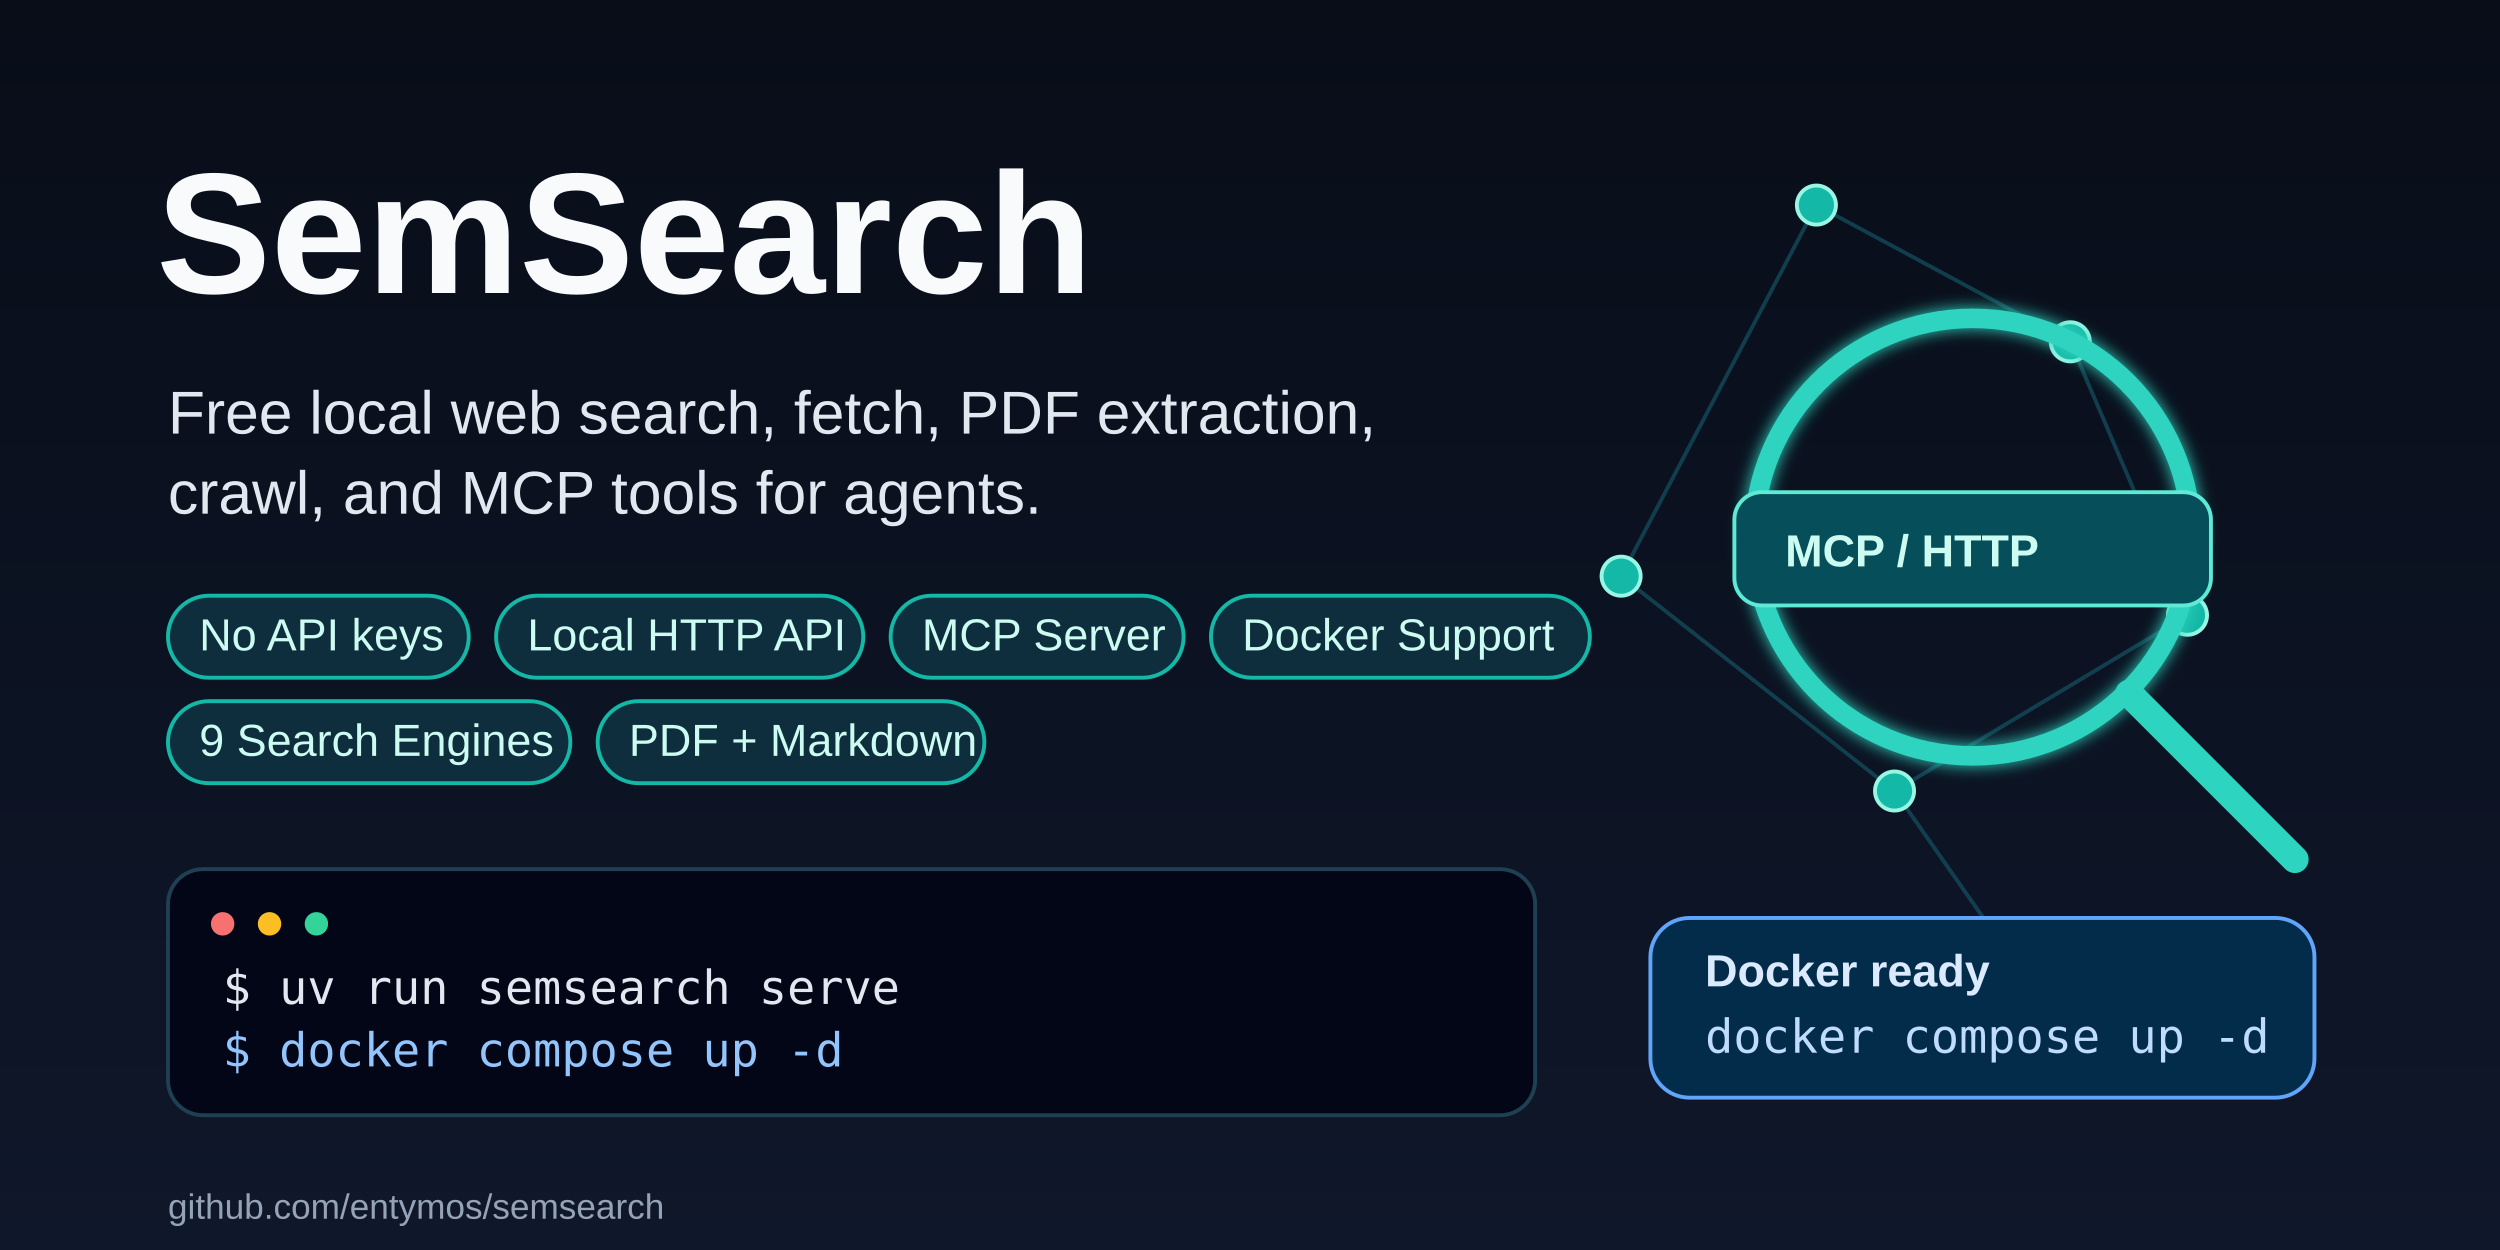
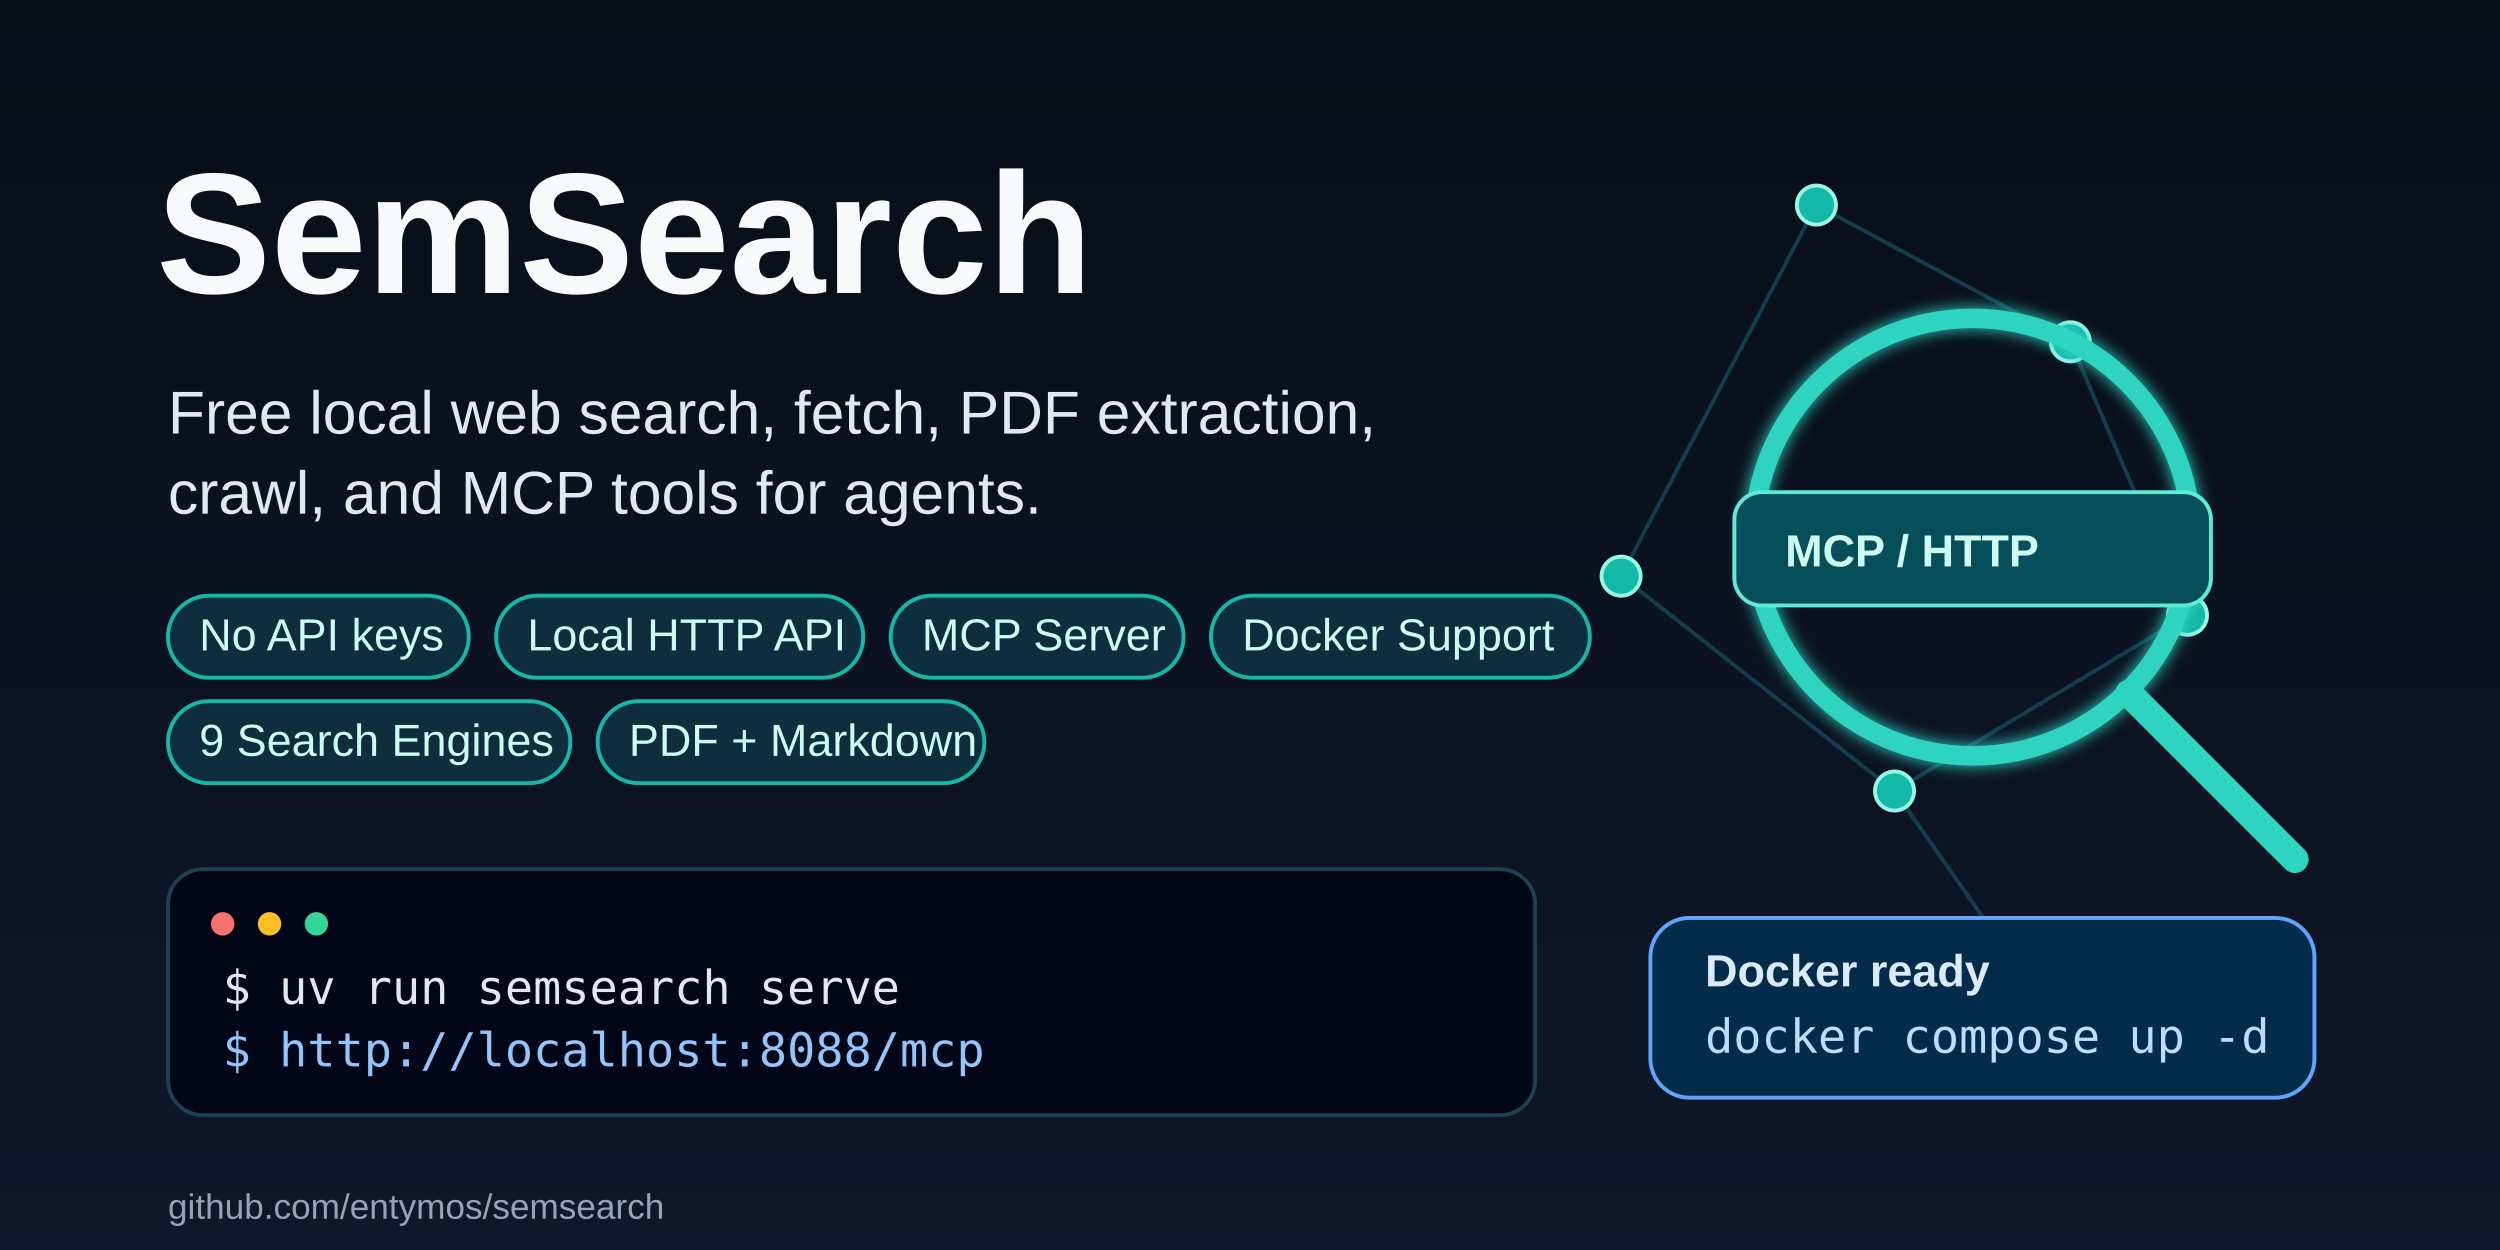
<svg xmlns="http://www.w3.org/2000/svg" width="1280" height="640" viewBox="0 0 1280 640" role="img" aria-label="SemSearch GitHub preview with Docker support">
  <defs>
    <linearGradient id="bg" x1="0" y1="0" x2="0" y2="1">
      <stop offset="0%" stop-color="#080d18" />
      <stop offset="100%" stop-color="#0f172a" />
    </linearGradient>
    <filter id="glow">
      <feGaussianBlur stdDeviation="4" result="blur" />
      <feMerge>
        <feMergeNode in="blur" />
        <feMergeNode in="SourceGraphic" />
      </feMerge>
    </filter>
  </defs>
  <rect width="1280" height="640" fill="url(#bg)" />
  <g opacity="0.75" stroke="#134e5e" stroke-width="2">
    <line x1="930" y1="105" x2="1060" y2="175" />
    <line x1="1060" y1="175" x2="1120" y2="315" />
    <line x1="1120" y1="315" x2="970" y2="405" />
    <line x1="970" y1="405" x2="830" y2="295" />
    <line x1="830" y1="295" x2="930" y2="105" />
    <line x1="970" y1="405" x2="1040" y2="505" />
  </g>
  <g fill="#14b8a6" stroke="#99f6e4" stroke-width="2">
    <circle cx="930" cy="105" r="10" />
    <circle cx="1060" cy="175" r="10" />
    <circle cx="1120" cy="315" r="10" />
    <circle cx="970" cy="405" r="10" />
    <circle cx="830" cy="295" r="10" />
    <circle cx="1040" cy="505" r="10" />
  </g>
  <circle cx="1010" cy="275" r="112" fill="none" stroke="#2dd4bf" stroke-width="10" filter="url(#glow)" />
  <line x1="1090" y1="355" x2="1175" y2="440" stroke="#2dd4bf" stroke-width="14" stroke-linecap="round" />
  <rect x="888" y="252" width="244" height="58" rx="14" fill="#064e59" stroke="#5eead4" stroke-width="2" />
  <text x="914" y="290" font-family="Arial, sans-serif" font-size="23" font-weight="700" fill="#ccfbf1">MCP / HTTP</text>
  <rect x="845" y="470" width="340" height="92" rx="20" fill="#022c4a" stroke="#60a5fa" stroke-width="2" />
  <text x="873" y="505" font-family="Arial, sans-serif" font-size="23" font-weight="700" fill="#dbeafe">Docker ready</text>
  <text x="873" y="539" font-family="Menlo, Consolas, monospace" font-size="24" fill="#bfdbfe">docker compose up -d</text>
  <text x="80" y="150" font-family="Arial, sans-serif" font-size="88" font-weight="700" fill="#f8fafc">SemSearch</text>
  <text x="86" y="222" font-family="Arial, sans-serif" font-size="31" fill="#e2e8f0">Free local web search, fetch, PDF extraction,</text>
  <text x="86" y="263" font-family="Arial, sans-serif" font-size="31" fill="#e2e8f0">crawl, and MCP tools for agents.</text>
  <g font-family="Arial, sans-serif" font-size="23" fill="#ccfbf1">
    <rect x="86" y="305" width="154" height="42" rx="21" fill="#0f2e3d" stroke="#14b8a6" stroke-width="2" />
    <text x="102" y="333">No API keys</text>
    <rect x="254" y="305" width="188" height="42" rx="21" fill="#0f2e3d" stroke="#14b8a6" stroke-width="2" />
    <text x="270" y="333">Local HTTP API</text>
    <rect x="456" y="305" width="150" height="42" rx="21" fill="#0f2e3d" stroke="#14b8a6" stroke-width="2" />
    <text x="472" y="333">MCP Server</text>
    <rect x="620" y="305" width="194" height="42" rx="21" fill="#0f2e3d" stroke="#14b8a6" stroke-width="2" />
    <text x="636" y="333">Docker Support</text>
    <rect x="86" y="359" width="206" height="42" rx="21" fill="#0f2e3d" stroke="#14b8a6" stroke-width="2" />
    <text x="102" y="387">9 Search Engines</text>
    <rect x="306" y="359" width="198" height="42" rx="21" fill="#0f2e3d" stroke="#14b8a6" stroke-width="2" />
    <text x="322" y="387">PDF + Markdown</text>
  </g>
  <rect x="86" y="445" width="700" height="126" rx="18" fill="#020617" stroke="#1e4052" stroke-width="2" />
  <circle cx="114" cy="473" r="6" fill="#f87171" />
  <circle cx="138" cy="473" r="6" fill="#fbbf24" />
  <circle cx="162" cy="473" r="6" fill="#34d399" />
  <text x="114" y="514" font-family="Menlo, Consolas, monospace" font-size="24" fill="#e2e8f0">$ uv run semsearch serve</text>
-   <text x="114" y="546" font-family="Menlo, Consolas, monospace" font-size="24" fill="#93c5fd">$ docker compose up -d</text>
+   <text x="114" y="546" font-family="Menlo, Consolas, monospace" font-size="24" fill="#93c5fd">$ http://localhost:8088/mcp</text>
  <text x="86" y="624" font-family="Arial, sans-serif" font-size="18" fill="#94a3b8">github.com/entymos/semsearch</text>
</svg>
